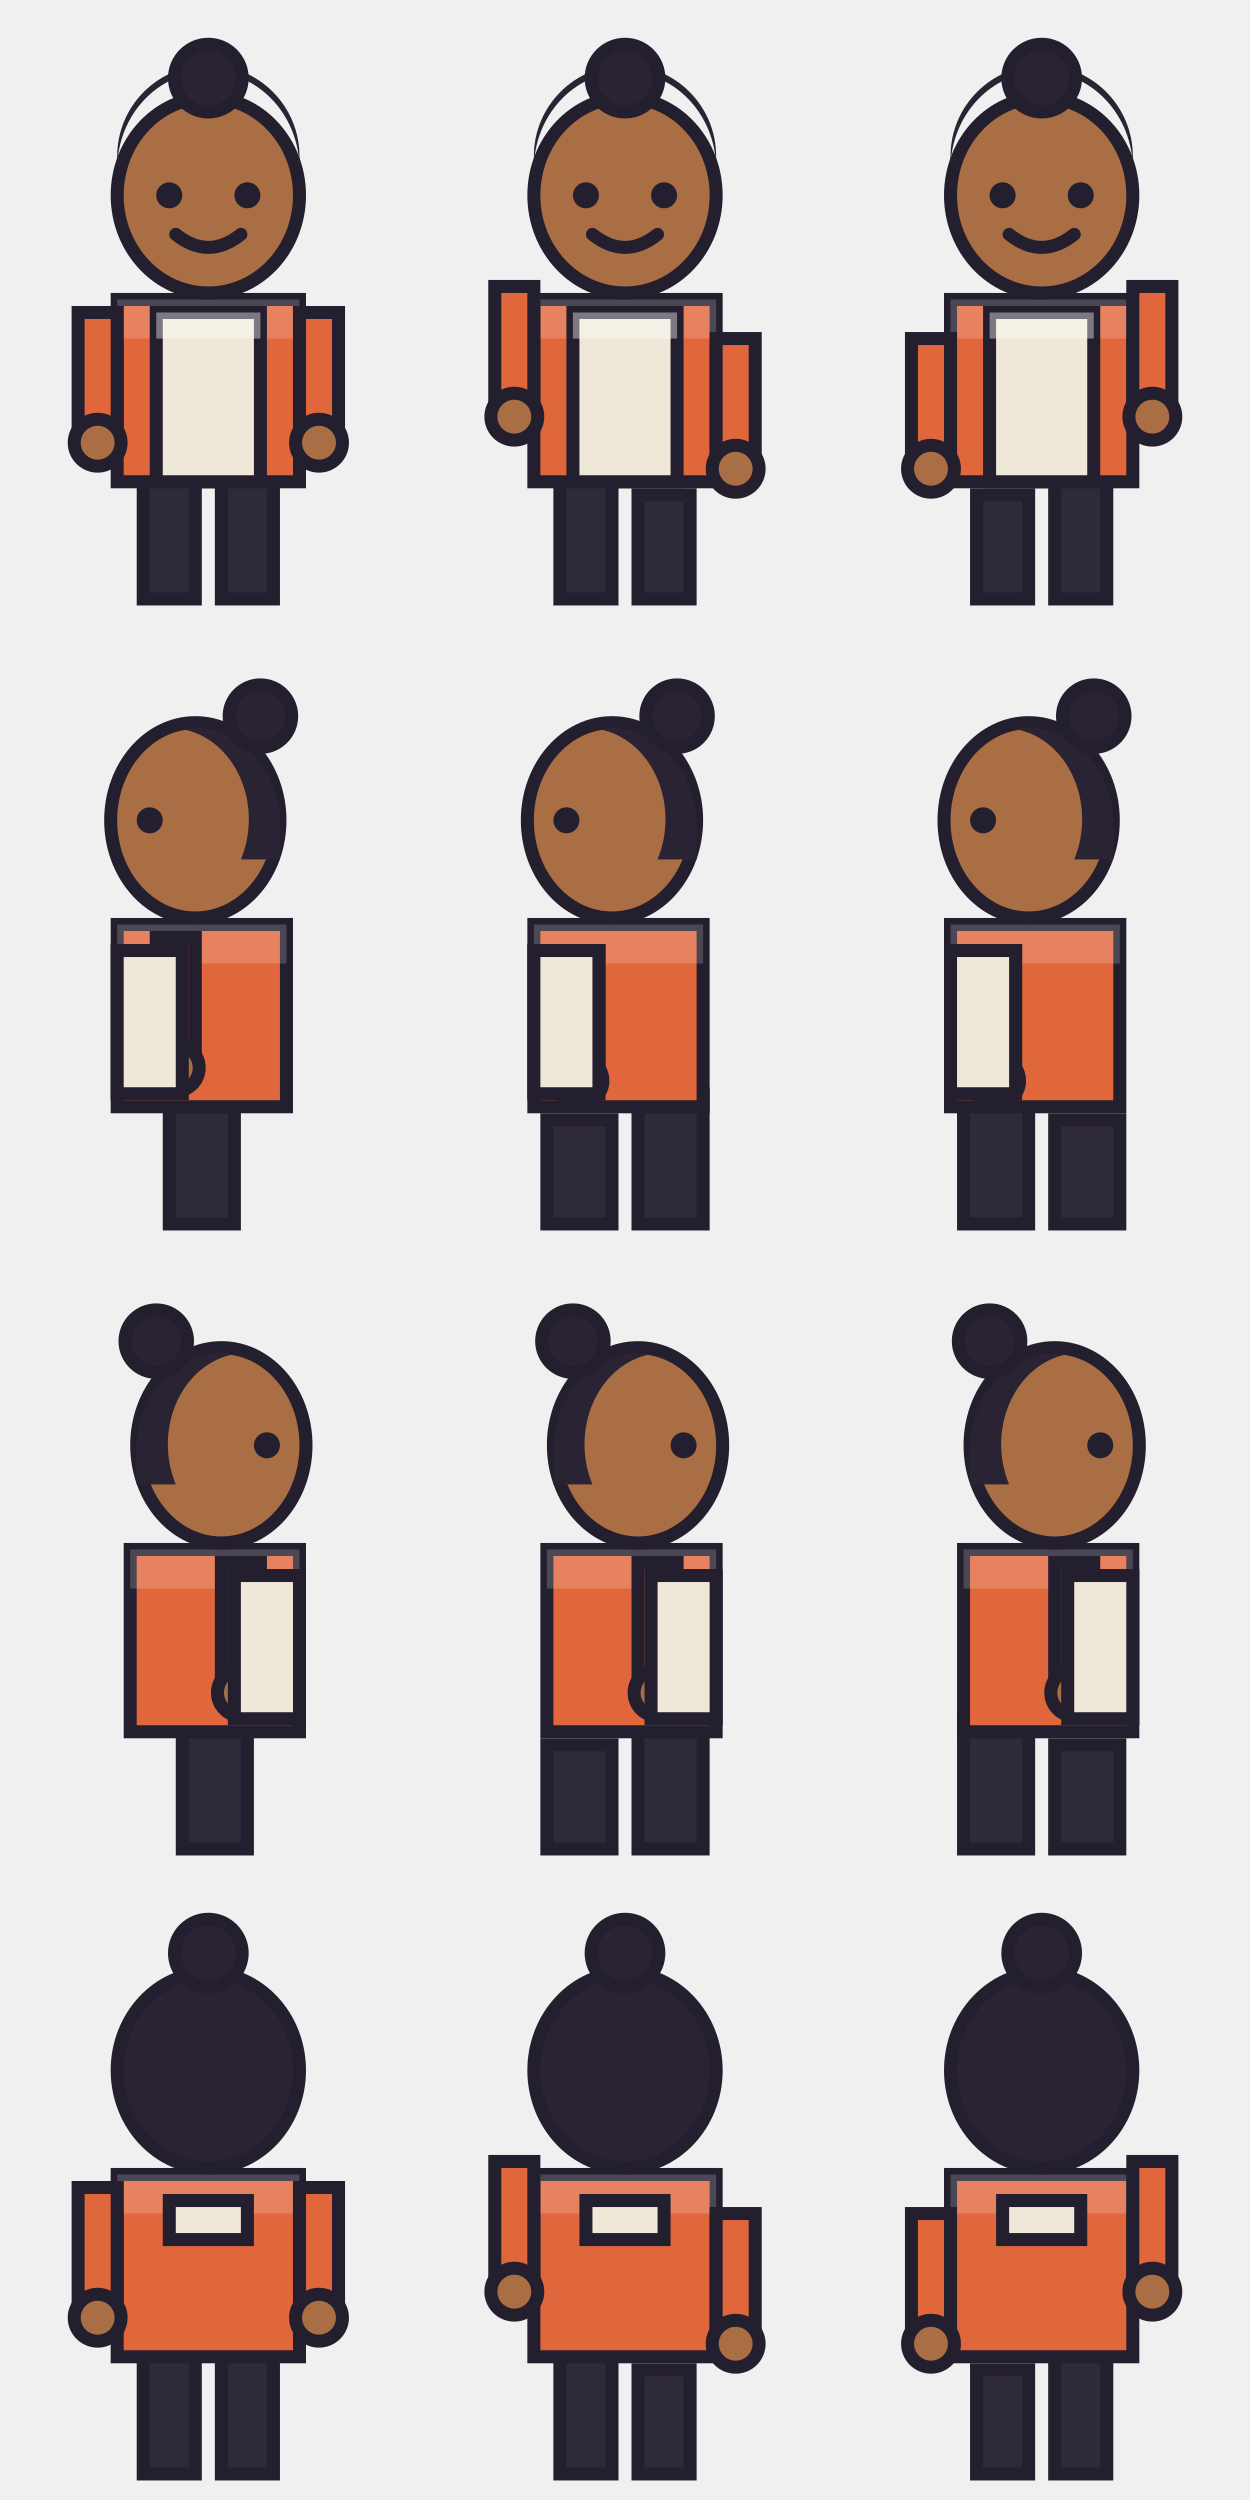
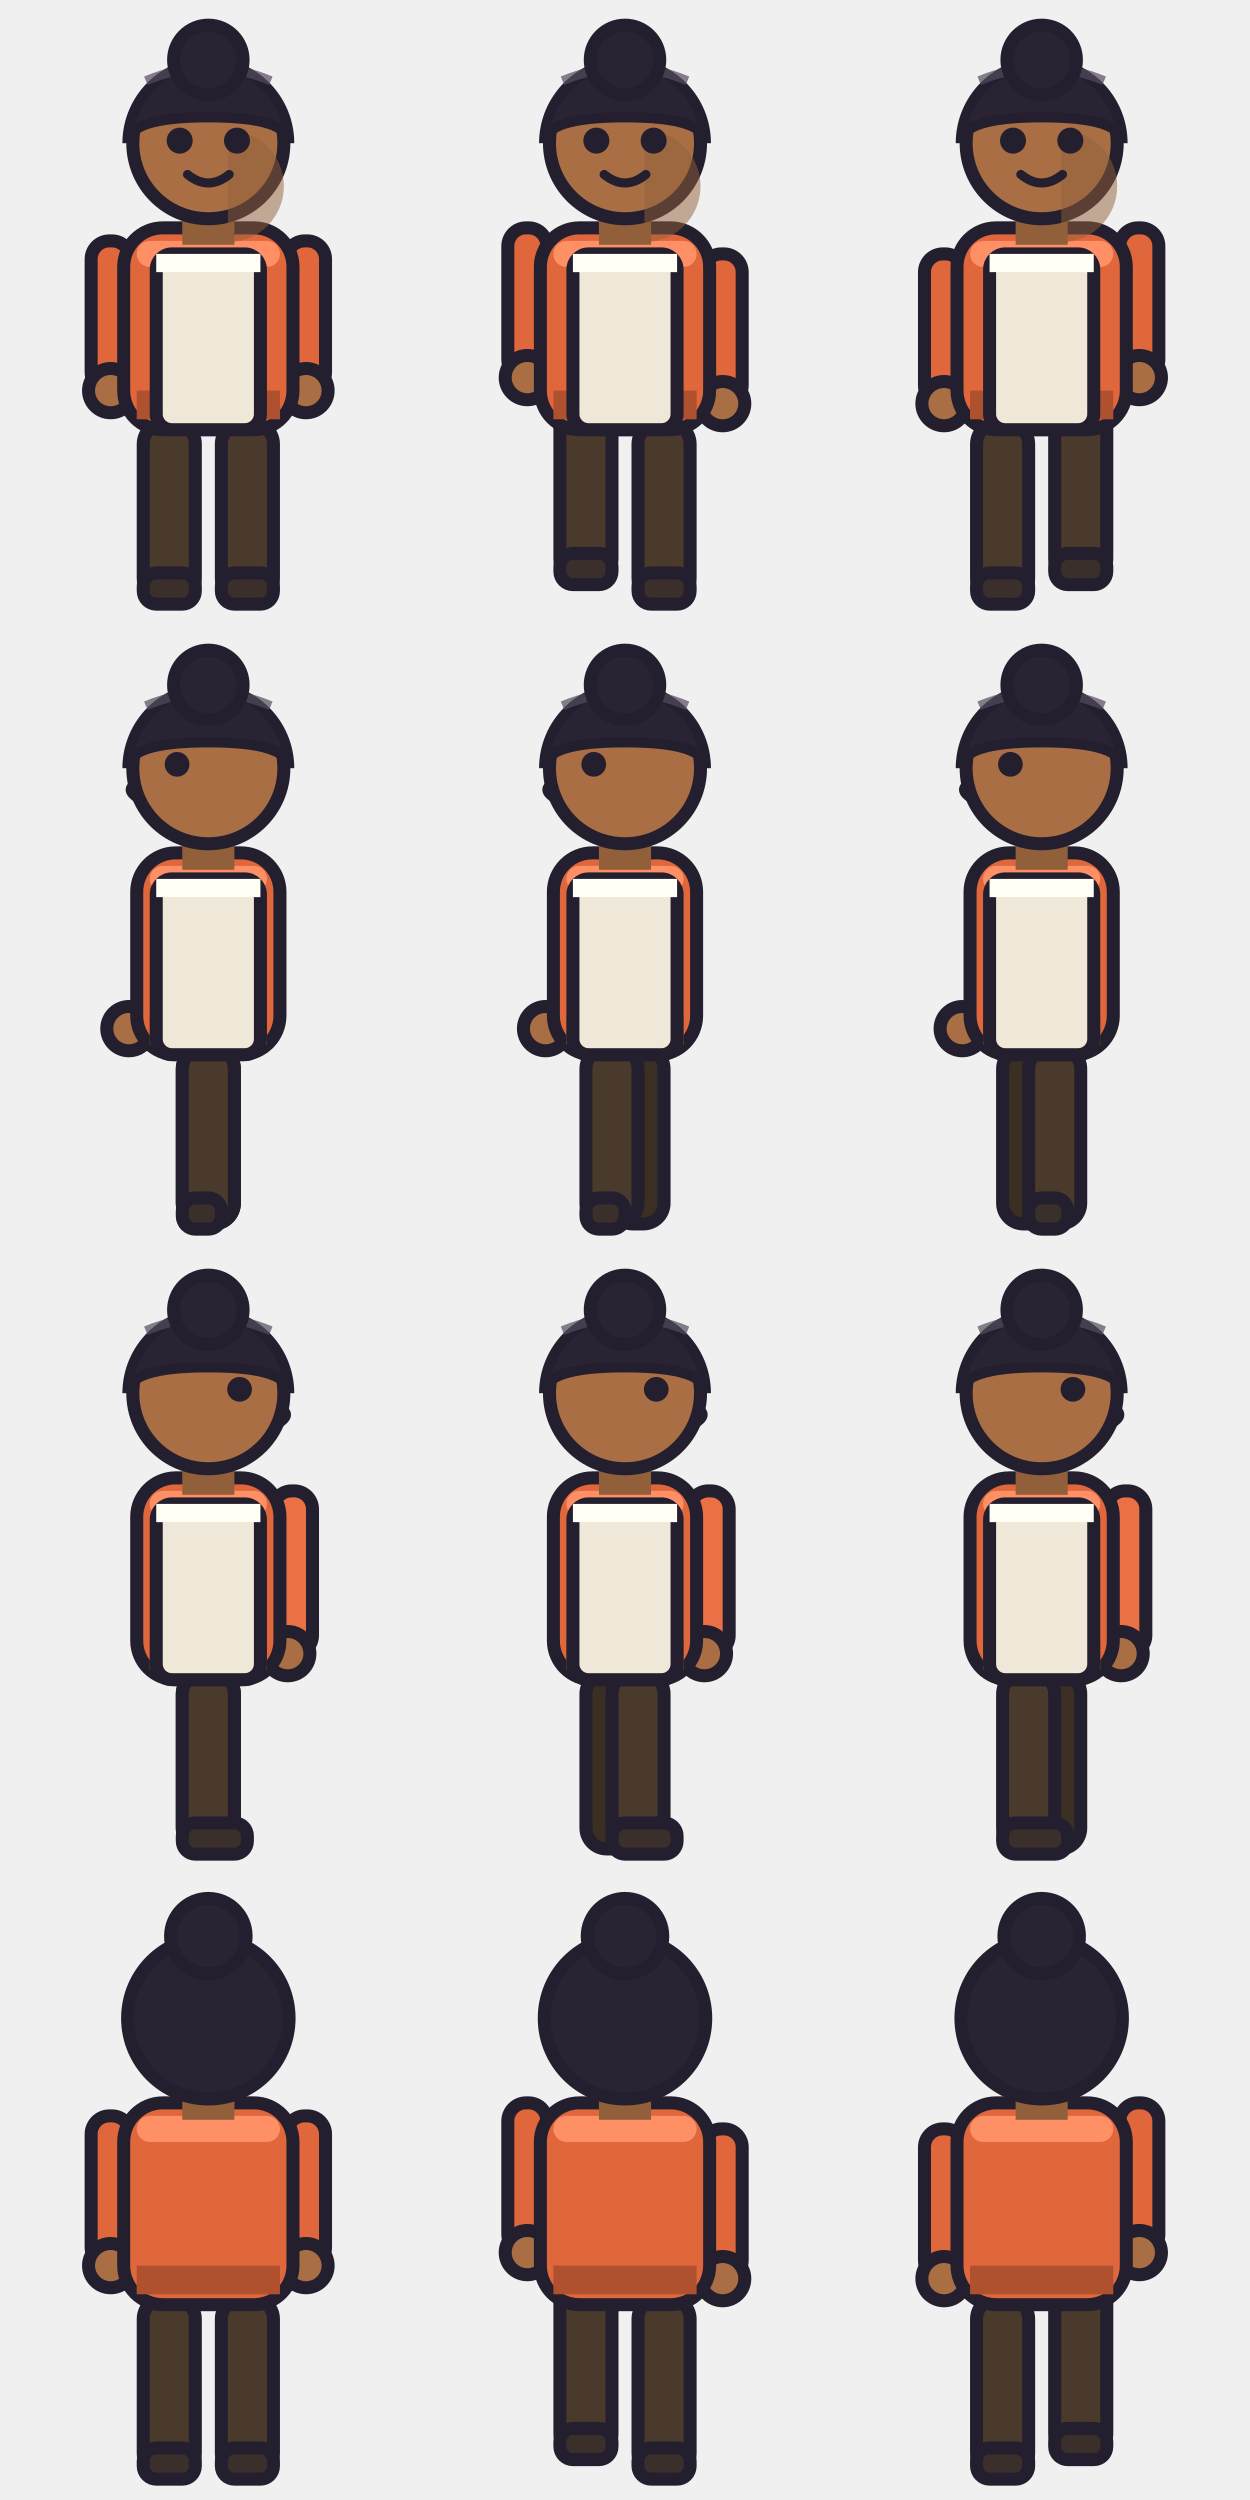
<svg xmlns="http://www.w3.org/2000/svg" width="96" height="192" viewBox="0 0 96 192">
-   <g>
-     <path d="M11 36 h4 v10 h-4 z" fill="#2f2a3a" stroke="#241f2e" stroke-width="1" />
-     <path d="M17 36 h4 v10 h-4 z" fill="#2f2a3a" stroke="#241f2e" stroke-width="1" />
-     <path d="M9 23 h14 v14 h-14 z" fill="#e0673c" stroke="#241f2e" stroke-width="1" />
-     <path d="M9 23 h14 v3 h-14 z" fill="#ffffff" fill-opacity="0.18" />
-     <path d="M6 24 h3 v9 h-3 z" fill="#e0673c" stroke="#241f2e" stroke-width="1" />
-     <path d="M23 24 h3 v9 h-3 z" fill="#e0673c" stroke="#241f2e" stroke-width="1" />
-     <circle cx="7.5" cy="34" r="1.8" fill="#a96e44" stroke="#241f2e" stroke-width="1" />
-     <circle cx="24.5" cy="34" r="1.8" fill="#a96e44" stroke="#241f2e" stroke-width="1" />
-     <path d="M12 24 h8 v13 h-8 z" fill="#efe7d7" stroke="#241f2e" stroke-width="1" />
-     <path d="M12 24 h8 v2 h-8 z" fill="#ffffff" fill-opacity="0.4" />
-     <ellipse cx="16" cy="15" rx="7" ry="7.5" fill="#a96e44" stroke="#241f2e" stroke-width="1" />
-     <path d="M9 13 a7 7.5 0 0 1 14 0 v-1 a7 7 0 0 0 -14 0 z" fill="#2a2333" />
-     <circle cx="16" cy="6" r="2.6" fill="#2a2333" stroke="#241f2e" stroke-width="1" />
-     <circle cx="13" cy="15" r="1" fill="#241f2e" />
-     <circle cx="19" cy="15" r="1" fill="#241f2e" />
-     <path d="M13.5 18 q2.5 2 5 0" fill="none" stroke="#241f2e" stroke-width="1" stroke-linecap="round" />
-   </g>
-   <g>
-     <path d="M43 36 h4 v10 h-4 z" fill="#2f2a3a" stroke="#241f2e" stroke-width="1" />
-     <path d="M49 38 h4 v8 h-4 z" fill="#2f2a3a" stroke="#241f2e" stroke-width="1" />
-     <path d="M41 23 h14 v14 h-14 z" fill="#e0673c" stroke="#241f2e" stroke-width="1" />
-     <path d="M41 23 h14 v3 h-14 z" fill="#ffffff" fill-opacity="0.18" />
-     <path d="M38 22 h3 v9 h-3 z" fill="#e0673c" stroke="#241f2e" stroke-width="1" />
-     <path d="M55 26 h3 v9 h-3 z" fill="#e0673c" stroke="#241f2e" stroke-width="1" />
-     <circle cx="39.5" cy="32" r="1.8" fill="#a96e44" stroke="#241f2e" stroke-width="1" />
-     <circle cx="56.5" cy="36" r="1.8" fill="#a96e44" stroke="#241f2e" stroke-width="1" />
-     <path d="M44 24 h8 v13 h-8 z" fill="#efe7d7" stroke="#241f2e" stroke-width="1" />
-     <path d="M44 24 h8 v2 h-8 z" fill="#ffffff" fill-opacity="0.4" />
-     <ellipse cx="48" cy="15" rx="7" ry="7.5" fill="#a96e44" stroke="#241f2e" stroke-width="1" />
-     <path d="M41 13 a7 7.5 0 0 1 14 0 v-1 a7 7 0 0 0 -14 0 z" fill="#2a2333" />
-     <circle cx="48" cy="6" r="2.6" fill="#2a2333" stroke="#241f2e" stroke-width="1" />
-     <circle cx="45" cy="15" r="1" fill="#241f2e" />
-     <circle cx="51" cy="15" r="1" fill="#241f2e" />
-     <path d="M45.5 18 q2.5 2 5 0" fill="none" stroke="#241f2e" stroke-width="1" stroke-linecap="round" />
-   </g>
-   <g>
-     <path d="M75 38 h4 v8 h-4 z" fill="#2f2a3a" stroke="#241f2e" stroke-width="1" />
-     <path d="M81 36 h4 v10 h-4 z" fill="#2f2a3a" stroke="#241f2e" stroke-width="1" />
-     <path d="M73 23 h14 v14 h-14 z" fill="#e0673c" stroke="#241f2e" stroke-width="1" />
-     <path d="M73 23 h14 v3 h-14 z" fill="#ffffff" fill-opacity="0.18" />
-     <path d="M70 26 h3 v9 h-3 z" fill="#e0673c" stroke="#241f2e" stroke-width="1" />
-     <path d="M87 22 h3 v9 h-3 z" fill="#e0673c" stroke="#241f2e" stroke-width="1" />
-     <circle cx="71.5" cy="36" r="1.8" fill="#a96e44" stroke="#241f2e" stroke-width="1" />
-     <circle cx="88.5" cy="32" r="1.8" fill="#a96e44" stroke="#241f2e" stroke-width="1" />
-     <path d="M76 24 h8 v13 h-8 z" fill="#efe7d7" stroke="#241f2e" stroke-width="1" />
-     <path d="M76 24 h8 v2 h-8 z" fill="#ffffff" fill-opacity="0.4" />
-     <ellipse cx="80" cy="15" rx="7" ry="7.5" fill="#a96e44" stroke="#241f2e" stroke-width="1" />
-     <path d="M73 13 a7 7.5 0 0 1 14 0 v-1 a7 7 0 0 0 -14 0 z" fill="#2a2333" />
-     <circle cx="80" cy="6" r="2.6" fill="#2a2333" stroke="#241f2e" stroke-width="1" />
-     <circle cx="77" cy="15" r="1" fill="#241f2e" />
-     <circle cx="83" cy="15" r="1" fill="#241f2e" />
-     <path d="M77.5 18 q2.5 2 5 0" fill="none" stroke="#241f2e" stroke-width="1" stroke-linecap="round" />
-   </g>
-   <g>
-     <path d="M13 84 h5 v10 h-5 z" fill="#2f2a3a" stroke="#241f2e" stroke-width="1" />
-     <path d="M9 71 h13 v14 h-13 z" fill="#e0673c" stroke="#241f2e" stroke-width="1" />
-     <path d="M9 71 h13 v3 h-13 z" fill="#ffffff" fill-opacity="0.18" />
-     <path d="M12 72 h3 v9 h-3 z" fill="#c9542e" stroke="#241f2e" stroke-width="1" />
-     <circle cx="13.5" cy="82" r="1.8" fill="#a96e44" stroke="#241f2e" stroke-width="1" />
-     <path d="M9 73 h5 v11 h-5 z" fill="#efe7d7" stroke="#241f2e" stroke-width="1" />
-     <ellipse cx="15" cy="63" rx="6.5" ry="7.5" fill="#a96e44" stroke="#241f2e" stroke-width="1" />
-     <path d="M14 56 a6.5 7.5 0 0 1 7.5 7 v3 h-3 a6 7 0 0 0 -4.5 -10 z" fill="#2a2333" />
-     <circle cx="20" cy="55" r="2.4" fill="#2a2333" stroke="#241f2e" stroke-width="1" />
-     <circle cx="11.5" cy="63" r="1" fill="#241f2e" />
-   </g>
-   <g>
-     <path d="M42 86 h5 v8 h-5 z" fill="#2f2a3a" stroke="#241f2e" stroke-width="1" />
-     <path d="M49 84 h5 v10 h-5 z" fill="#2f2a3a" stroke="#241f2e" stroke-width="1" />
-     <path d="M41 71 h13 v14 h-13 z" fill="#e0673c" stroke="#241f2e" stroke-width="1" />
-     <path d="M41 71 h13 v3 h-13 z" fill="#ffffff" fill-opacity="0.18" />
-     <path d="M43 73 h3 v9 h-3 z" fill="#c9542e" stroke="#241f2e" stroke-width="1" />
-     <circle cx="44.5" cy="83" r="1.8" fill="#a96e44" stroke="#241f2e" stroke-width="1" />
-     <path d="M41 73 h5 v11 h-5 z" fill="#efe7d7" stroke="#241f2e" stroke-width="1" />
-     <ellipse cx="47" cy="63" rx="6.5" ry="7.5" fill="#a96e44" stroke="#241f2e" stroke-width="1" />
-     <path d="M46 56 a6.5 7.5 0 0 1 7.5 7 v3 h-3 a6 7 0 0 0 -4.5 -10 z" fill="#2a2333" />
-     <circle cx="52" cy="55" r="2.4" fill="#2a2333" stroke="#241f2e" stroke-width="1" />
-     <circle cx="43.5" cy="63" r="1" fill="#241f2e" />
-   </g>
-   <g>
-     <path d="M74 84 h5 v10 h-5 z" fill="#2f2a3a" stroke="#241f2e" stroke-width="1" />
-     <path d="M81 86 h5 v8 h-5 z" fill="#2f2a3a" stroke="#241f2e" stroke-width="1" />
-     <path d="M73 71 h13 v14 h-13 z" fill="#e0673c" stroke="#241f2e" stroke-width="1" />
-     <path d="M73 71 h13 v3 h-13 z" fill="#ffffff" fill-opacity="0.18" />
-     <path d="M75 73 h3 v9 h-3 z" fill="#c9542e" stroke="#241f2e" stroke-width="1" />
-     <circle cx="76.5" cy="83" r="1.8" fill="#a96e44" stroke="#241f2e" stroke-width="1" />
-     <path d="M73 73 h5 v11 h-5 z" fill="#efe7d7" stroke="#241f2e" stroke-width="1" />
-     <ellipse cx="79" cy="63" rx="6.5" ry="7.5" fill="#a96e44" stroke="#241f2e" stroke-width="1" />
-     <path d="M78 56 a6.5 7.5 0 0 1 7.5 7 v3 h-3 a6 7 0 0 0 -4.5 -10 z" fill="#2a2333" />
-     <circle cx="84" cy="55" r="2.4" fill="#2a2333" stroke="#241f2e" stroke-width="1" />
-     <circle cx="75.5" cy="63" r="1" fill="#241f2e" />
-   </g>
-   <g>
-     <path d="M14 132 h5 v10 h-5 z" fill="#2f2a3a" stroke="#241f2e" stroke-width="1" />
-     <path d="M10 119 h13 v14 h-13 z" fill="#e0673c" stroke="#241f2e" stroke-width="1" />
-     <path d="M10 119 h13 v3 h-13 z" fill="#ffffff" fill-opacity="0.18" />
-     <path d="M17 120 h3 v9 h-3 z" fill="#c9542e" stroke="#241f2e" stroke-width="1" />
-     <circle cx="18.5" cy="130" r="1.8" fill="#a96e44" stroke="#241f2e" stroke-width="1" />
-     <path d="M18 121 h5 v11 h-5 z" fill="#efe7d7" stroke="#241f2e" stroke-width="1" />
-     <ellipse cx="17" cy="111" rx="6.5" ry="7.5" fill="#a96e44" stroke="#241f2e" stroke-width="1" />
-     <path d="M18 104 a6.5 7.5 0 0 0 -7.5 7 v3 h3 a6 7 0 0 1 4.5 -10 z" fill="#2a2333" />
-     <circle cx="12" cy="103" r="2.4" fill="#2a2333" stroke="#241f2e" stroke-width="1" />
-     <circle cx="20.5" cy="111" r="1" fill="#241f2e" />
-   </g>
-   <g>
-     <path d="M42 134 h5 v8 h-5 z" fill="#2f2a3a" stroke="#241f2e" stroke-width="1" />
-     <path d="M49 132 h5 v10 h-5 z" fill="#2f2a3a" stroke="#241f2e" stroke-width="1" />
-     <path d="M42 119 h13 v14 h-13 z" fill="#e0673c" stroke="#241f2e" stroke-width="1" />
-     <path d="M42 119 h13 v3 h-13 z" fill="#ffffff" fill-opacity="0.18" />
-     <path d="M49 120 h3 v9 h-3 z" fill="#c9542e" stroke="#241f2e" stroke-width="1" />
-     <circle cx="50.5" cy="130" r="1.8" fill="#a96e44" stroke="#241f2e" stroke-width="1" />
-     <path d="M50 121 h5 v11 h-5 z" fill="#efe7d7" stroke="#241f2e" stroke-width="1" />
-     <ellipse cx="49" cy="111" rx="6.5" ry="7.5" fill="#a96e44" stroke="#241f2e" stroke-width="1" />
-     <path d="M50 104 a6.5 7.5 0 0 0 -7.5 7 v3 h3 a6 7 0 0 1 4.5 -10 z" fill="#2a2333" />
-     <circle cx="44" cy="103" r="2.4" fill="#2a2333" stroke="#241f2e" stroke-width="1" />
-     <circle cx="52.5" cy="111" r="1" fill="#241f2e" />
-   </g>
-   <g>
-     <path d="M74 132 h5 v10 h-5 z" fill="#2f2a3a" stroke="#241f2e" stroke-width="1" />
-     <path d="M81 134 h5 v8 h-5 z" fill="#2f2a3a" stroke="#241f2e" stroke-width="1" />
-     <path d="M74 119 h13 v14 h-13 z" fill="#e0673c" stroke="#241f2e" stroke-width="1" />
-     <path d="M74 119 h13 v3 h-13 z" fill="#ffffff" fill-opacity="0.18" />
-     <path d="M81 120 h3 v9 h-3 z" fill="#c9542e" stroke="#241f2e" stroke-width="1" />
-     <circle cx="82.5" cy="130" r="1.8" fill="#a96e44" stroke="#241f2e" stroke-width="1" />
-     <path d="M82 121 h5 v11 h-5 z" fill="#efe7d7" stroke="#241f2e" stroke-width="1" />
-     <ellipse cx="81" cy="111" rx="6.5" ry="7.5" fill="#a96e44" stroke="#241f2e" stroke-width="1" />
-     <path d="M82 104 a6.5 7.5 0 0 0 -7.5 7 v3 h3 a6 7 0 0 1 4.5 -10 z" fill="#2a2333" />
-     <circle cx="76" cy="103" r="2.4" fill="#2a2333" stroke="#241f2e" stroke-width="1" />
-     <circle cx="84.5" cy="111" r="1" fill="#241f2e" />
-   </g>
-   <g>
-     <path d="M11 180 h4 v10 h-4 z" fill="#2f2a3a" stroke="#241f2e" stroke-width="1" />
-     <path d="M17 180 h4 v10 h-4 z" fill="#2f2a3a" stroke="#241f2e" stroke-width="1" />
-     <path d="M9 167 h14 v14 h-14 z" fill="#e0673c" stroke="#241f2e" stroke-width="1" />
-     <path d="M9 167 h14 v3 h-14 z" fill="#ffffff" fill-opacity="0.18" />
-     <path d="M6 168 h3 v9 h-3 z" fill="#e0673c" stroke="#241f2e" stroke-width="1" />
-     <path d="M23 168 h3 v9 h-3 z" fill="#e0673c" stroke="#241f2e" stroke-width="1" />
-     <circle cx="7.5" cy="178" r="1.8" fill="#a96e44" stroke="#241f2e" stroke-width="1" />
-     <circle cx="24.5" cy="178" r="1.8" fill="#a96e44" stroke="#241f2e" stroke-width="1" />
-     <path d="M13 169 h6 v3 h-6 z" fill="#efe7d7" stroke="#241f2e" stroke-width="1" />
-     <ellipse cx="16" cy="159" rx="7" ry="7.5" fill="#2a2333" stroke="#241f2e" stroke-width="1" />
-     <circle cx="16" cy="150" r="2.6" fill="#2a2333" stroke="#241f2e" stroke-width="1" />
-   </g>
-   <g>
-     <path d="M43 180 h4 v10 h-4 z" fill="#2f2a3a" stroke="#241f2e" stroke-width="1" />
-     <path d="M49 182 h4 v8 h-4 z" fill="#2f2a3a" stroke="#241f2e" stroke-width="1" />
-     <path d="M41 167 h14 v14 h-14 z" fill="#e0673c" stroke="#241f2e" stroke-width="1" />
-     <path d="M41 167 h14 v3 h-14 z" fill="#ffffff" fill-opacity="0.18" />
-     <path d="M38 166 h3 v9 h-3 z" fill="#e0673c" stroke="#241f2e" stroke-width="1" />
-     <path d="M55 170 h3 v9 h-3 z" fill="#e0673c" stroke="#241f2e" stroke-width="1" />
-     <circle cx="39.5" cy="176" r="1.8" fill="#a96e44" stroke="#241f2e" stroke-width="1" />
-     <circle cx="56.5" cy="180" r="1.8" fill="#a96e44" stroke="#241f2e" stroke-width="1" />
-     <path d="M45 169 h6 v3 h-6 z" fill="#efe7d7" stroke="#241f2e" stroke-width="1" />
-     <ellipse cx="48" cy="159" rx="7" ry="7.5" fill="#2a2333" stroke="#241f2e" stroke-width="1" />
-     <circle cx="48" cy="150" r="2.6" fill="#2a2333" stroke="#241f2e" stroke-width="1" />
-   </g>
-   <g>
-     <path d="M75 182 h4 v8 h-4 z" fill="#2f2a3a" stroke="#241f2e" stroke-width="1" />
-     <path d="M81 180 h4 v10 h-4 z" fill="#2f2a3a" stroke="#241f2e" stroke-width="1" />
-     <path d="M73 167 h14 v14 h-14 z" fill="#e0673c" stroke="#241f2e" stroke-width="1" />
-     <path d="M73 167 h14 v3 h-14 z" fill="#ffffff" fill-opacity="0.18" />
-     <path d="M70 170 h3 v9 h-3 z" fill="#e0673c" stroke="#241f2e" stroke-width="1" />
-     <path d="M87 166 h3 v9 h-3 z" fill="#e0673c" stroke="#241f2e" stroke-width="1" />
-     <circle cx="71.5" cy="180" r="1.8" fill="#a96e44" stroke="#241f2e" stroke-width="1" />
-     <circle cx="88.5" cy="176" r="1.8" fill="#a96e44" stroke="#241f2e" stroke-width="1" />
-     <path d="M77 169 h6 v3 h-6 z" fill="#efe7d7" stroke="#241f2e" stroke-width="1" />
-     <ellipse cx="80" cy="159" rx="7" ry="7.5" fill="#2a2333" stroke="#241f2e" stroke-width="1" />
-     <circle cx="80" cy="150" r="2.6" fill="#2a2333" stroke="#241f2e" stroke-width="1" />
+   <g transform="translate(0 0)">
+     <rect x="11" y="32.5" width="4" height="13.5" rx="1.6" fill="#4a3a2c" stroke="#241f2e" stroke-width="1" />
+     <rect x="17" y="32.5" width="4" height="13.5" rx="1.6" fill="#4a3a2c" stroke="#241f2e" stroke-width="1" />
+     <rect x="11" y="44" width="4" height="2.4" rx="1" fill="#3a2f2a" stroke="#241f2e" stroke-width="1" />
+     <rect x="17" y="44" width="4" height="2.4" rx="1" fill="#3a2f2a" stroke="#241f2e" stroke-width="1" />
+     <rect x="7" y="18.5" width="3" height="11.5" rx="1.4" fill="#e0673c" stroke="#241f2e" stroke-width="1" />
+     <rect x="22" y="18.5" width="3" height="11.5" rx="1.4" fill="#e0673c" stroke="#241f2e" stroke-width="1" />
+     <circle cx="8.5" cy="30" r="1.7" fill="#a96e44" stroke="#241f2e" stroke-width="1" />
+     <circle cx="23.5" cy="30" r="1.7" fill="#a96e44" stroke="#241f2e" stroke-width="1" />
+     <rect x="9.5" y="17.5" width="13" height="15.5" rx="3" fill="#e0673c" stroke="#241f2e" stroke-width="1" />
+     <rect x="10.5" y="18.5" width="11" height="2" rx="1" fill="#ff9065" />
+     <rect x="10.5" y="30" width="11" height="2.2" fill="#af502f" />
+     <rect x="12" y="19.5" width="8" height="13.5" rx="1.2" fill="#efe7d7" stroke="#241f2e" stroke-width="1" />
+     <rect x="12" y="19.5" width="8" height="1.4" fill="#fffff6" />
+     <rect x="14" y="15.3" width="4" height="3.5" fill="#915f3a" />
+     <circle cx="16" cy="11" r="5.8" fill="#a96e44" stroke="#241f2e" stroke-width="1" />
+     <path d="M17.5 10 a4.3 4.3 0 0 1 0 8.6" fill="#915f3a" opacity="0.5" />
+     <path d="M9.8 11 a6.2 6.2 0 0 1 12.4 0 q0 -2 -6.2 -2 q-6.2 0 -6.2 2 z" fill="#2a2333" stroke="#241f2e" stroke-width="0.8" />
+     <path d="M11.2 6.2 q4.8 -2 9.6 0" fill="none" stroke="#534c5c" stroke-width="0.7" opacity="0.7" />
+     <circle cx="16" cy="4.6" r="2.668" fill="#2a2333" stroke="#241f2e" stroke-width="1" />
+     <circle cx="13.8" cy="10.8" r="1" fill="#241f2e" />
+     <circle cx="18.2" cy="10.8" r="1" fill="#241f2e" />
+     <path d="M14.4 13.4 q1.6 1.3 3.2 0" fill="none" stroke="#241f2e" stroke-width="0.7" stroke-linecap="round" />
+   </g>
+   <g transform="translate(32 0)">
+     <rect x="11" y="31" width="4" height="13.5" rx="1.6" fill="#4a3a2c" stroke="#241f2e" stroke-width="1" />
+     <rect x="17" y="32.5" width="4" height="13.5" rx="1.6" fill="#4a3a2c" stroke="#241f2e" stroke-width="1" />
+     <rect x="11" y="42.5" width="4" height="2.4" rx="1" fill="#3a2f2a" stroke="#241f2e" stroke-width="1" />
+     <rect x="17" y="44" width="4" height="2.4" rx="1" fill="#3a2f2a" stroke="#241f2e" stroke-width="1" />
+     <rect x="7" y="17.5" width="3" height="11.5" rx="1.4" fill="#e0673c" stroke="#241f2e" stroke-width="1" />
+     <rect x="22" y="19.5" width="3" height="11.5" rx="1.4" fill="#e0673c" stroke="#241f2e" stroke-width="1" />
+     <circle cx="8.5" cy="29" r="1.7" fill="#a96e44" stroke="#241f2e" stroke-width="1" />
+     <circle cx="23.5" cy="31" r="1.7" fill="#a96e44" stroke="#241f2e" stroke-width="1" />
+     <rect x="9.5" y="17.5" width="13" height="15.5" rx="3" fill="#e0673c" stroke="#241f2e" stroke-width="1" />
+     <rect x="10.5" y="18.5" width="11" height="2" rx="1" fill="#ff9065" />
+     <rect x="10.5" y="30" width="11" height="2.2" fill="#af502f" />
+     <rect x="12" y="19.5" width="8" height="13.5" rx="1.2" fill="#efe7d7" stroke="#241f2e" stroke-width="1" />
+     <rect x="12" y="19.5" width="8" height="1.4" fill="#fffff6" />
+     <rect x="14" y="15.3" width="4" height="3.5" fill="#915f3a" />
+     <circle cx="16" cy="11" r="5.8" fill="#a96e44" stroke="#241f2e" stroke-width="1" />
+     <path d="M17.5 10 a4.3 4.3 0 0 1 0 8.6" fill="#915f3a" opacity="0.5" />
+     <path d="M9.8 11 a6.2 6.2 0 0 1 12.4 0 q0 -2 -6.2 -2 q-6.2 0 -6.2 2 z" fill="#2a2333" stroke="#241f2e" stroke-width="0.8" />
+     <path d="M11.2 6.2 q4.8 -2 9.6 0" fill="none" stroke="#534c5c" stroke-width="0.7" opacity="0.7" />
+     <circle cx="16" cy="4.6" r="2.668" fill="#2a2333" stroke="#241f2e" stroke-width="1" />
+     <circle cx="13.8" cy="10.8" r="1" fill="#241f2e" />
+     <circle cx="18.2" cy="10.8" r="1" fill="#241f2e" />
+     <path d="M14.4 13.4 q1.6 1.3 3.2 0" fill="none" stroke="#241f2e" stroke-width="0.7" stroke-linecap="round" />
+   </g>
+   <g transform="translate(64 0)">
+     <rect x="11" y="32.5" width="4" height="13.5" rx="1.6" fill="#4a3a2c" stroke="#241f2e" stroke-width="1" />
+     <rect x="17" y="31" width="4" height="13.5" rx="1.6" fill="#4a3a2c" stroke="#241f2e" stroke-width="1" />
+     <rect x="11" y="44" width="4" height="2.4" rx="1" fill="#3a2f2a" stroke="#241f2e" stroke-width="1" />
+     <rect x="17" y="42.5" width="4" height="2.4" rx="1" fill="#3a2f2a" stroke="#241f2e" stroke-width="1" />
+     <rect x="7" y="19.5" width="3" height="11.5" rx="1.4" fill="#e0673c" stroke="#241f2e" stroke-width="1" />
+     <rect x="22" y="17.5" width="3" height="11.5" rx="1.4" fill="#e0673c" stroke="#241f2e" stroke-width="1" />
+     <circle cx="8.5" cy="31" r="1.7" fill="#a96e44" stroke="#241f2e" stroke-width="1" />
+     <circle cx="23.5" cy="29" r="1.7" fill="#a96e44" stroke="#241f2e" stroke-width="1" />
+     <rect x="9.5" y="17.5" width="13" height="15.5" rx="3" fill="#e0673c" stroke="#241f2e" stroke-width="1" />
+     <rect x="10.5" y="18.5" width="11" height="2" rx="1" fill="#ff9065" />
+     <rect x="10.5" y="30" width="11" height="2.2" fill="#af502f" />
+     <rect x="12" y="19.5" width="8" height="13.5" rx="1.2" fill="#efe7d7" stroke="#241f2e" stroke-width="1" />
+     <rect x="12" y="19.5" width="8" height="1.4" fill="#fffff6" />
+     <rect x="14" y="15.3" width="4" height="3.5" fill="#915f3a" />
+     <circle cx="16" cy="11" r="5.8" fill="#a96e44" stroke="#241f2e" stroke-width="1" />
+     <path d="M17.5 10 a4.3 4.3 0 0 1 0 8.6" fill="#915f3a" opacity="0.5" />
+     <path d="M9.8 11 a6.2 6.2 0 0 1 12.4 0 q0 -2 -6.2 -2 q-6.2 0 -6.2 2 z" fill="#2a2333" stroke="#241f2e" stroke-width="0.8" />
+     <path d="M11.2 6.2 q4.8 -2 9.6 0" fill="none" stroke="#534c5c" stroke-width="0.7" opacity="0.7" />
+     <circle cx="16" cy="4.6" r="2.668" fill="#2a2333" stroke="#241f2e" stroke-width="1" />
+     <circle cx="13.8" cy="10.8" r="1" fill="#241f2e" />
+     <circle cx="18.2" cy="10.8" r="1" fill="#241f2e" />
+     <path d="M14.4 13.4 q1.6 1.3 3.2 0" fill="none" stroke="#241f2e" stroke-width="0.7" stroke-linecap="round" />
+   </g>
+   <g transform="translate(0 48)">
+     <rect x="14" y="32.5" width="4" height="13.5" rx="1.6" fill="#3b2e23" stroke="#241f2e" stroke-width="1" />
+     <rect x="14" y="32.5" width="4" height="13.5" rx="1.6" fill="#4a3a2c" stroke="#241f2e" stroke-width="1" />
+     <rect x="14" y="44" width="3" height="2.4" rx="1" fill="#3a2f2a" stroke="#241f2e" stroke-width="1" />
+     <rect x="11" y="18.5" width="3" height="12.5" rx="1.4" fill="#ea7146" stroke="#241f2e" stroke-width="1" />
+     <circle cx="9.9" cy="31" r="1.7" fill="#a96e44" stroke="#241f2e" stroke-width="1" />
+     <rect x="10.5" y="17.5" width="11" height="15.5" rx="3" fill="#e0673c" stroke="#241f2e" stroke-width="1" />
+     <rect x="11.5" y="18.5" width="9" height="2" rx="1" fill="#ff9065" />
+     <rect x="11.5" y="30" width="9" height="2.2" fill="#af502f" />
+     <rect x="12" y="19.5" width="8" height="13.5" rx="1.2" fill="#efe7d7" stroke="#241f2e" stroke-width="1" />
+     <rect x="12" y="19.5" width="8" height="1.4" fill="#fffff6" />
+     <rect x="14" y="15.3" width="4" height="3.5" fill="#915f3a" />
+     <circle cx="16" cy="11" r="5.8" fill="#a96e44" stroke="#241f2e" stroke-width="1" />
+     <path d="M9.8 11 a6.2 6.2 0 0 1 12.4 0 q0 -2 -6.2 -2 q-6.2 0 -6.2 2 z" fill="#2a2333" stroke="#241f2e" stroke-width="0.8" />
+     <path d="M11.2 6.2 q4.8 -2 9.6 0" fill="none" stroke="#534c5c" stroke-width="0.7" opacity="0.7" />
+     <circle cx="16" cy="4.6" r="2.668" fill="#2a2333" stroke="#241f2e" stroke-width="1" />
+     <circle cx="13.6" cy="10.7" r="0.95" fill="#241f2e" />
+     <path d="M10.7 12 q-1.4 0.6 0 1.4" fill="none" stroke="#241f2e" stroke-width="0.7" />
+   </g>
+   <g transform="translate(32 48)">
+     <rect x="15" y="32.5" width="4" height="13.5" rx="1.6" fill="#3b2e23" stroke="#241f2e" stroke-width="1" />
+     <rect x="13" y="32.5" width="4" height="13.5" rx="1.6" fill="#4a3a2c" stroke="#241f2e" stroke-width="1" />
+     <rect x="13" y="44" width="3" height="2.4" rx="1" fill="#3a2f2a" stroke="#241f2e" stroke-width="1" />
+     <rect x="11" y="18.5" width="3" height="12.5" rx="1.4" fill="#ea7146" stroke="#241f2e" stroke-width="1" />
+     <circle cx="9.9" cy="31" r="1.7" fill="#a96e44" stroke="#241f2e" stroke-width="1" />
+     <rect x="10.5" y="17.5" width="11" height="15.5" rx="3" fill="#e0673c" stroke="#241f2e" stroke-width="1" />
+     <rect x="11.5" y="18.5" width="9" height="2" rx="1" fill="#ff9065" />
+     <rect x="11.5" y="30" width="9" height="2.2" fill="#af502f" />
+     <rect x="12" y="19.5" width="8" height="13.5" rx="1.2" fill="#efe7d7" stroke="#241f2e" stroke-width="1" />
+     <rect x="12" y="19.5" width="8" height="1.4" fill="#fffff6" />
+     <rect x="14" y="15.3" width="4" height="3.5" fill="#915f3a" />
+     <circle cx="16" cy="11" r="5.8" fill="#a96e44" stroke="#241f2e" stroke-width="1" />
+     <path d="M9.8 11 a6.2 6.2 0 0 1 12.4 0 q0 -2 -6.2 -2 q-6.2 0 -6.2 2 z" fill="#2a2333" stroke="#241f2e" stroke-width="0.8" />
+     <path d="M11.2 6.2 q4.8 -2 9.6 0" fill="none" stroke="#534c5c" stroke-width="0.7" opacity="0.7" />
+     <circle cx="16" cy="4.6" r="2.668" fill="#2a2333" stroke="#241f2e" stroke-width="1" />
+     <circle cx="13.6" cy="10.7" r="0.95" fill="#241f2e" />
+     <path d="M10.7 12 q-1.4 0.6 0 1.4" fill="none" stroke="#241f2e" stroke-width="0.7" />
+   </g>
+   <g transform="translate(64 48)">
+     <rect x="13" y="32.5" width="4" height="13.5" rx="1.6" fill="#3b2e23" stroke="#241f2e" stroke-width="1" />
+     <rect x="15" y="32.5" width="4" height="13.5" rx="1.6" fill="#4a3a2c" stroke="#241f2e" stroke-width="1" />
+     <rect x="15" y="44" width="3" height="2.4" rx="1" fill="#3a2f2a" stroke="#241f2e" stroke-width="1" />
+     <rect x="11" y="18.5" width="3" height="12.5" rx="1.4" fill="#ea7146" stroke="#241f2e" stroke-width="1" />
+     <circle cx="9.9" cy="31" r="1.7" fill="#a96e44" stroke="#241f2e" stroke-width="1" />
+     <rect x="10.5" y="17.5" width="11" height="15.5" rx="3" fill="#e0673c" stroke="#241f2e" stroke-width="1" />
+     <rect x="11.5" y="18.5" width="9" height="2" rx="1" fill="#ff9065" />
+     <rect x="11.5" y="30" width="9" height="2.2" fill="#af502f" />
+     <rect x="12" y="19.5" width="8" height="13.5" rx="1.2" fill="#efe7d7" stroke="#241f2e" stroke-width="1" />
+     <rect x="12" y="19.5" width="8" height="1.4" fill="#fffff6" />
+     <rect x="14" y="15.3" width="4" height="3.5" fill="#915f3a" />
+     <circle cx="16" cy="11" r="5.8" fill="#a96e44" stroke="#241f2e" stroke-width="1" />
+     <path d="M9.8 11 a6.2 6.2 0 0 1 12.4 0 q0 -2 -6.2 -2 q-6.2 0 -6.2 2 z" fill="#2a2333" stroke="#241f2e" stroke-width="0.8" />
+     <path d="M11.2 6.2 q4.8 -2 9.6 0" fill="none" stroke="#534c5c" stroke-width="0.7" opacity="0.7" />
+     <circle cx="16" cy="4.6" r="2.668" fill="#2a2333" stroke="#241f2e" stroke-width="1" />
+     <circle cx="13.6" cy="10.7" r="0.95" fill="#241f2e" />
+     <path d="M10.7 12 q-1.4 0.6 0 1.4" fill="none" stroke="#241f2e" stroke-width="0.7" />
+   </g>
+   <g transform="translate(0 96)">
+     <rect x="14" y="32.5" width="4" height="13.5" rx="1.6" fill="#3b2e23" stroke="#241f2e" stroke-width="1" />
+     <rect x="14" y="32.5" width="4" height="13.5" rx="1.6" fill="#4a3a2c" stroke="#241f2e" stroke-width="1" />
+     <rect x="14" y="44" width="5" height="2.4" rx="1" fill="#3a2f2a" stroke="#241f2e" stroke-width="1" />
+     <rect x="21" y="18.5" width="3" height="12.5" rx="1.4" fill="#ea7146" stroke="#241f2e" stroke-width="1" />
+     <circle cx="22.1" cy="31" r="1.7" fill="#a96e44" stroke="#241f2e" stroke-width="1" />
+     <rect x="10.5" y="17.5" width="11" height="15.5" rx="3" fill="#e0673c" stroke="#241f2e" stroke-width="1" />
+     <rect x="11.5" y="18.5" width="9" height="2" rx="1" fill="#ff9065" />
+     <rect x="11.5" y="30" width="9" height="2.2" fill="#af502f" />
+     <rect x="12" y="19.5" width="8" height="13.5" rx="1.2" fill="#efe7d7" stroke="#241f2e" stroke-width="1" />
+     <rect x="12" y="19.5" width="8" height="1.4" fill="#fffff6" />
+     <rect x="14" y="15.3" width="4" height="3.5" fill="#915f3a" />
+     <circle cx="16" cy="11" r="5.8" fill="#a96e44" stroke="#241f2e" stroke-width="1" />
+     <path d="M9.8 11 a6.2 6.2 0 0 1 12.4 0 q0 -2 -6.2 -2 q-6.2 0 -6.2 2 z" fill="#2a2333" stroke="#241f2e" stroke-width="0.8" />
+     <path d="M11.2 6.2 q4.8 -2 9.6 0" fill="none" stroke="#534c5c" stroke-width="0.7" opacity="0.7" />
+     <circle cx="16" cy="4.6" r="2.668" fill="#2a2333" stroke="#241f2e" stroke-width="1" />
+     <circle cx="18.4" cy="10.7" r="0.95" fill="#241f2e" />
+     <path d="M21.3 12 q1.4 0.6 0 1.4" fill="none" stroke="#241f2e" stroke-width="0.7" />
+   </g>
+   <g transform="translate(32 96)">
+     <rect x="13" y="32.5" width="4" height="13.5" rx="1.6" fill="#3b2e23" stroke="#241f2e" stroke-width="1" />
+     <rect x="15" y="32.5" width="4" height="13.5" rx="1.6" fill="#4a3a2c" stroke="#241f2e" stroke-width="1" />
+     <rect x="15" y="44" width="5" height="2.4" rx="1" fill="#3a2f2a" stroke="#241f2e" stroke-width="1" />
+     <rect x="21" y="18.5" width="3" height="12.5" rx="1.4" fill="#ea7146" stroke="#241f2e" stroke-width="1" />
+     <circle cx="22.1" cy="31" r="1.7" fill="#a96e44" stroke="#241f2e" stroke-width="1" />
+     <rect x="10.5" y="17.5" width="11" height="15.5" rx="3" fill="#e0673c" stroke="#241f2e" stroke-width="1" />
+     <rect x="11.5" y="18.5" width="9" height="2" rx="1" fill="#ff9065" />
+     <rect x="11.5" y="30" width="9" height="2.2" fill="#af502f" />
+     <rect x="12" y="19.5" width="8" height="13.5" rx="1.2" fill="#efe7d7" stroke="#241f2e" stroke-width="1" />
+     <rect x="12" y="19.5" width="8" height="1.4" fill="#fffff6" />
+     <rect x="14" y="15.3" width="4" height="3.5" fill="#915f3a" />
+     <circle cx="16" cy="11" r="5.8" fill="#a96e44" stroke="#241f2e" stroke-width="1" />
+     <path d="M9.8 11 a6.2 6.2 0 0 1 12.4 0 q0 -2 -6.2 -2 q-6.2 0 -6.2 2 z" fill="#2a2333" stroke="#241f2e" stroke-width="0.8" />
+     <path d="M11.2 6.2 q4.8 -2 9.6 0" fill="none" stroke="#534c5c" stroke-width="0.7" opacity="0.7" />
+     <circle cx="16" cy="4.6" r="2.668" fill="#2a2333" stroke="#241f2e" stroke-width="1" />
+     <circle cx="18.4" cy="10.7" r="0.95" fill="#241f2e" />
+     <path d="M21.3 12 q1.4 0.6 0 1.4" fill="none" stroke="#241f2e" stroke-width="0.7" />
+   </g>
+   <g transform="translate(64 96)">
+     <rect x="15" y="32.5" width="4" height="13.5" rx="1.6" fill="#3b2e23" stroke="#241f2e" stroke-width="1" />
+     <rect x="13" y="32.5" width="4" height="13.5" rx="1.6" fill="#4a3a2c" stroke="#241f2e" stroke-width="1" />
+     <rect x="13" y="44" width="5" height="2.4" rx="1" fill="#3a2f2a" stroke="#241f2e" stroke-width="1" />
+     <rect x="21" y="18.5" width="3" height="12.5" rx="1.4" fill="#ea7146" stroke="#241f2e" stroke-width="1" />
+     <circle cx="22.1" cy="31" r="1.7" fill="#a96e44" stroke="#241f2e" stroke-width="1" />
+     <rect x="10.5" y="17.5" width="11" height="15.5" rx="3" fill="#e0673c" stroke="#241f2e" stroke-width="1" />
+     <rect x="11.5" y="18.5" width="9" height="2" rx="1" fill="#ff9065" />
+     <rect x="11.5" y="30" width="9" height="2.2" fill="#af502f" />
+     <rect x="12" y="19.5" width="8" height="13.5" rx="1.2" fill="#efe7d7" stroke="#241f2e" stroke-width="1" />
+     <rect x="12" y="19.5" width="8" height="1.4" fill="#fffff6" />
+     <rect x="14" y="15.3" width="4" height="3.5" fill="#915f3a" />
+     <circle cx="16" cy="11" r="5.8" fill="#a96e44" stroke="#241f2e" stroke-width="1" />
+     <path d="M9.8 11 a6.2 6.2 0 0 1 12.4 0 q0 -2 -6.2 -2 q-6.2 0 -6.2 2 z" fill="#2a2333" stroke="#241f2e" stroke-width="0.8" />
+     <path d="M11.2 6.2 q4.8 -2 9.6 0" fill="none" stroke="#534c5c" stroke-width="0.7" opacity="0.7" />
+     <circle cx="16" cy="4.6" r="2.668" fill="#2a2333" stroke="#241f2e" stroke-width="1" />
+     <circle cx="18.4" cy="10.7" r="0.95" fill="#241f2e" />
+     <path d="M21.3 12 q1.4 0.6 0 1.4" fill="none" stroke="#241f2e" stroke-width="0.7" />
+   </g>
+   <g transform="translate(0 144)">
+     <rect x="11" y="32.5" width="4" height="13.5" rx="1.6" fill="#4a3a2c" stroke="#241f2e" stroke-width="1" />
+     <rect x="17" y="32.5" width="4" height="13.5" rx="1.6" fill="#4a3a2c" stroke="#241f2e" stroke-width="1" />
+     <rect x="11" y="44" width="4" height="2.4" rx="1" fill="#3a2f2a" stroke="#241f2e" stroke-width="1" />
+     <rect x="17" y="44" width="4" height="2.4" rx="1" fill="#3a2f2a" stroke="#241f2e" stroke-width="1" />
+     <rect x="7" y="18.5" width="3" height="11.5" rx="1.4" fill="#e0673c" stroke="#241f2e" stroke-width="1" />
+     <rect x="22" y="18.5" width="3" height="11.5" rx="1.4" fill="#e0673c" stroke="#241f2e" stroke-width="1" />
+     <circle cx="8.5" cy="30" r="1.7" fill="#a96e44" stroke="#241f2e" stroke-width="1" />
+     <circle cx="23.5" cy="30" r="1.7" fill="#a96e44" stroke="#241f2e" stroke-width="1" />
+     <rect x="9.5" y="17.5" width="13" height="15.5" rx="3" fill="#e0673c" stroke="#241f2e" stroke-width="1" />
+     <rect x="10.5" y="18.5" width="11" height="2" rx="1" fill="#ff9065" />
+     <rect x="10.5" y="30" width="11" height="2.2" fill="#af502f" />
+     <rect x="14" y="15.3" width="4" height="3.5" fill="#915f3a" />
+     <circle cx="16" cy="11" r="5.8" fill="#a96e44" stroke="#241f2e" stroke-width="1" />
+     <circle cx="16" cy="11" r="6.2" fill="#2a2333" stroke="#241f2e" stroke-width="1" />
+     <circle cx="16" cy="4.7" r="2.9" fill="#2a2333" stroke="#241f2e" stroke-width="1" />
+   </g>
+   <g transform="translate(32 144)">
+     <rect x="11" y="31" width="4" height="13.5" rx="1.6" fill="#4a3a2c" stroke="#241f2e" stroke-width="1" />
+     <rect x="17" y="32.5" width="4" height="13.5" rx="1.6" fill="#4a3a2c" stroke="#241f2e" stroke-width="1" />
+     <rect x="11" y="42.5" width="4" height="2.4" rx="1" fill="#3a2f2a" stroke="#241f2e" stroke-width="1" />
+     <rect x="17" y="44" width="4" height="2.4" rx="1" fill="#3a2f2a" stroke="#241f2e" stroke-width="1" />
+     <rect x="7" y="17.5" width="3" height="11.5" rx="1.4" fill="#e0673c" stroke="#241f2e" stroke-width="1" />
+     <rect x="22" y="19.5" width="3" height="11.5" rx="1.4" fill="#e0673c" stroke="#241f2e" stroke-width="1" />
+     <circle cx="8.5" cy="29" r="1.7" fill="#a96e44" stroke="#241f2e" stroke-width="1" />
+     <circle cx="23.5" cy="31" r="1.7" fill="#a96e44" stroke="#241f2e" stroke-width="1" />
+     <rect x="9.5" y="17.5" width="13" height="15.5" rx="3" fill="#e0673c" stroke="#241f2e" stroke-width="1" />
+     <rect x="10.5" y="18.5" width="11" height="2" rx="1" fill="#ff9065" />
+     <rect x="10.5" y="30" width="11" height="2.2" fill="#af502f" />
+     <rect x="14" y="15.3" width="4" height="3.5" fill="#915f3a" />
+     <circle cx="16" cy="11" r="5.8" fill="#a96e44" stroke="#241f2e" stroke-width="1" />
+     <circle cx="16" cy="11" r="6.2" fill="#2a2333" stroke="#241f2e" stroke-width="1" />
+     <circle cx="16" cy="4.7" r="2.9" fill="#2a2333" stroke="#241f2e" stroke-width="1" />
+   </g>
+   <g transform="translate(64 144)">
+     <rect x="11" y="32.5" width="4" height="13.5" rx="1.6" fill="#4a3a2c" stroke="#241f2e" stroke-width="1" />
+     <rect x="17" y="31" width="4" height="13.5" rx="1.6" fill="#4a3a2c" stroke="#241f2e" stroke-width="1" />
+     <rect x="11" y="44" width="4" height="2.4" rx="1" fill="#3a2f2a" stroke="#241f2e" stroke-width="1" />
+     <rect x="17" y="42.5" width="4" height="2.4" rx="1" fill="#3a2f2a" stroke="#241f2e" stroke-width="1" />
+     <rect x="7" y="19.5" width="3" height="11.5" rx="1.4" fill="#e0673c" stroke="#241f2e" stroke-width="1" />
+     <rect x="22" y="17.5" width="3" height="11.5" rx="1.4" fill="#e0673c" stroke="#241f2e" stroke-width="1" />
+     <circle cx="8.5" cy="31" r="1.7" fill="#a96e44" stroke="#241f2e" stroke-width="1" />
+     <circle cx="23.5" cy="29" r="1.7" fill="#a96e44" stroke="#241f2e" stroke-width="1" />
+     <rect x="9.5" y="17.5" width="13" height="15.5" rx="3" fill="#e0673c" stroke="#241f2e" stroke-width="1" />
+     <rect x="10.5" y="18.5" width="11" height="2" rx="1" fill="#ff9065" />
+     <rect x="10.5" y="30" width="11" height="2.2" fill="#af502f" />
+     <rect x="14" y="15.3" width="4" height="3.5" fill="#915f3a" />
+     <circle cx="16" cy="11" r="5.8" fill="#a96e44" stroke="#241f2e" stroke-width="1" />
+     <circle cx="16" cy="11" r="6.2" fill="#2a2333" stroke="#241f2e" stroke-width="1" />
+     <circle cx="16" cy="4.7" r="2.9" fill="#2a2333" stroke="#241f2e" stroke-width="1" />
  </g>
</svg>
